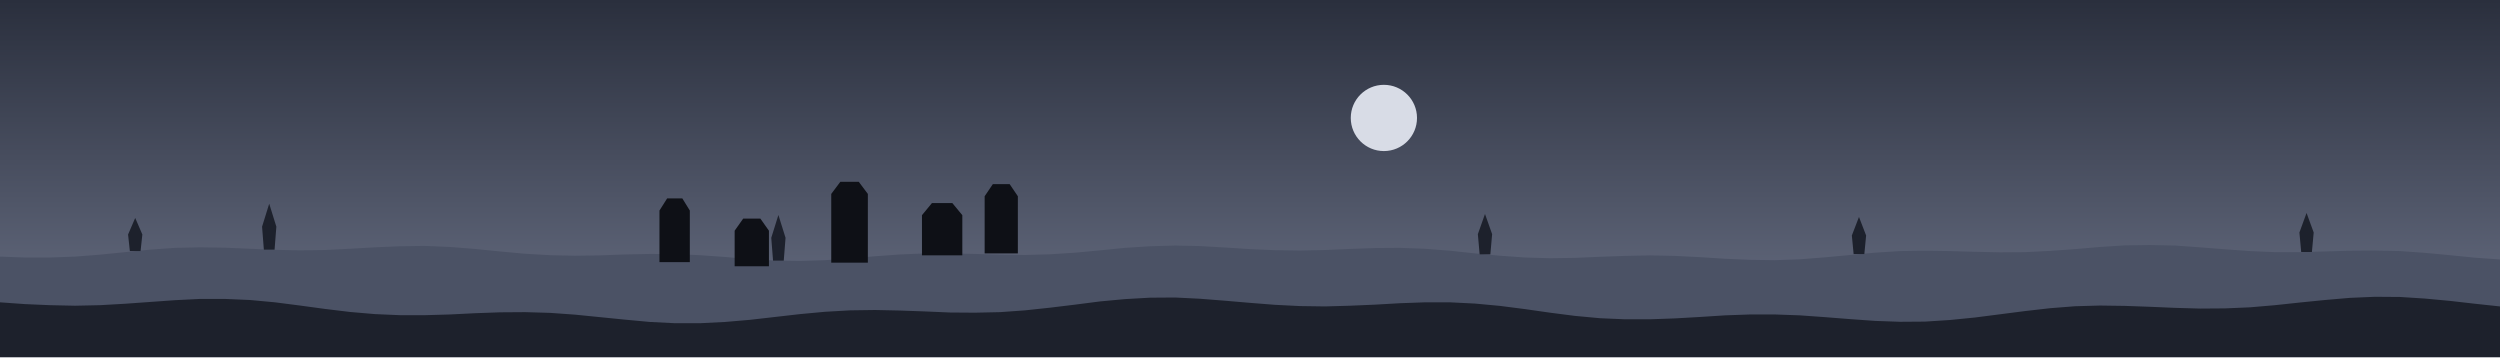
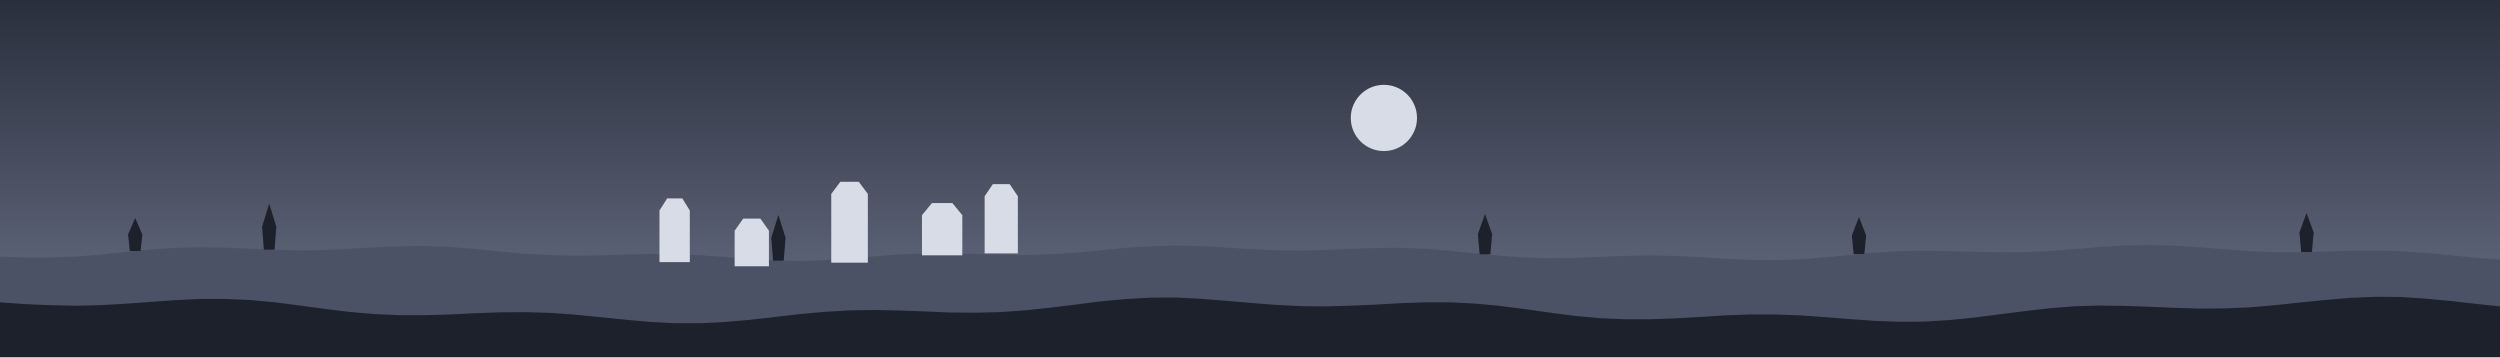
<svg xmlns="http://www.w3.org/2000/svg" viewBox="0 0 1400 200" width="1400" height="200">
  <defs>
    <linearGradient id="cielo" x1="0" y1="0" x2="0" y2="1">
      <stop offset="0" stop-color="#2A2F3D" />
      <stop offset="1" stop-color="#6C7388" />
    </linearGradient>
  </defs>
  <rect width="1400" height="200" fill="url(#cielo)" />
  <circle cx="774.977" cy="66.052" r="18.548" fill="#D8DCE6" />
  <polygon points="0,143.7 14,144.2 28,144.2 42,143.7 56,142.6 70,141.2 84,139.8 98,138.8 112,138.5 126,138.7 140,139.3 154,139.9 168,140.2 182,140 196,139.3 210,138.5 224,137.9 238,137.7 252,138.3 266,139.4 280,140.8 294,142.1 308,142.9 322,143.2 336,143 350,142.5 364,142.2 378,142.3 392,142.9 406,143.9 420,145.1 434,145.9 448,146.1 462,145.7 476,144.7 490,143.5 504,142.5 518,141.9 532,141.9 546,142.2 560,142.6 574,142.8 588,142.4 602,141.5 616,140.2 630,138.8 644,137.9 658,137.5 672,137.8 686,138.6 700,139.5 714,140.1 728,140.3 742,140 756,139.4 770,138.9 784,138.8 798,139.3 812,140.4 826,141.9 840,143.2 854,144.2 868,144.6 882,144.4 896,143.8 910,143.3 924,143 938,143.3 952,144 966,144.9 980,145.5 994,145.7 1008,145.2 1022,144.1 1036,142.8 1050,141.5 1064,140.6 1078,140.4 1092,140.6 1106,141 1120,141.3 1134,141.2 1148,140.5 1162,139.5 1176,138.3 1190,137.4 1204,137.2 1218,137.5 1232,138.5 1246,139.6 1260,140.6 1274,141.2 1288,141.2 1302,140.8 1316,140.4 1330,140.3 1344,140.6 1358,141.6 1372,142.9 1386,144.3 1400,145.3 1400,200 0,200" fill="#4B5265" />
  <polygon points="828.597,142.434 827.597,131.127 831.597,119.819 835.597,131.127 834.597,142.434" fill="#1D212C" />
  <polygon points="1288.67,141.136 1287.67,130.193 1291.67,119.249 1295.67,130.193 1294.67,141.136" fill="#1D212C" />
  <polygon points="1038.03,142.273 1037.03,131.881 1041.03,121.488 1045.03,131.881 1044.03,142.273" fill="#1D212C" />
  <polygon points="72.719,140.598 71.719,131.32 75.719,122.042 79.719,131.32 78.719,140.598" fill="#1D212C" />
  <polygon points="432.906,145.961 431.906,133.178 435.906,120.394 439.906,133.178 438.906,145.961" fill="#1D212C" />
  <polygon points="147.76,139.803 146.76,126.938 150.76,114.072 154.76,126.938 153.76,139.803" fill="#1D212C" />
-   <polygon points="369.3,146.8 369.3,117.9 373.6,111.1 382.1,111.1 386.3,117.9 386.3,146.8" fill="#0E1016" />
-   <polygon points="411.4,149.1 411.4,129.2 416.2,122.4 425.8,122.4 430.6,129.2 430.6,149.1" fill="#0E1016" />
-   <polygon points="465.5,147.1 465.5,108.6 470.6,101.8 480.9,101.8 486,108.6 486,147.1" fill="#0E1016" />
-   <polygon points="516.3,143 516.3,120.5 521.9,113.7 533.3,113.7 538.9,120.5 538.9,143" fill="#0E1016" />
-   <polygon points="551.4,141.9 551.4,109.9 556,103.1 565.4,103.1 570,109.9 570,141.9" fill="#0E1016" />
+   <polygon points="369.3,146.8 369.3,117.9 373.6,111.1 382.1,111.1 386.3,117.9 386.3,146.8" fill="#D8DCE6" />
+   <polygon points="411.4,149.1 411.4,129.2 416.2,122.4 425.8,122.4 430.6,129.2 430.6,149.1" fill="#D8DCE6" />
+   <polygon points="465.5,147.1 465.5,108.6 470.6,101.8 480.9,101.8 486,108.6 486,147.1" fill="#D8DCE6" />
+   <polygon points="516.3,143 516.3,120.5 521.9,113.7 533.3,113.7 538.9,120.5 538.9,143" fill="#D8DCE6" />
+   <polygon points="551.4,141.9 551.4,109.9 556,103.1 565.4,103.1 570,109.9 570,141.9" fill="#D8DCE6" />
  <polygon points="0,169.3 14,170.3 28,170.9 42,171.2 56,170.9 70,170.1 84,169.1 98,168.1 112,167.4 126,167.4 140,168 154,169.3 168,171.1 182,173 196,174.7 210,175.9 224,176.5 238,176.5 252,176.1 266,175.4 280,174.9 294,174.8 308,175.2 322,176.2 336,177.6 350,179 364,180.3 378,181 392,181 406,180.3 420,179.1 434,177.5 448,175.9 462,174.6 476,173.8 490,173.6 504,173.9 518,174.4 532,175 546,175.1 560,174.8 574,173.8 588,172.3 602,170.6 616,168.8 630,167.5 644,166.7 658,166.6 672,167.3 686,168.4 700,169.6 714,170.7 728,171.4 742,171.6 756,171.2 770,170.6 784,169.8 798,169.3 812,169.3 826,170 840,171.3 854,173.1 868,175.1 882,176.9 896,178.2 910,178.8 924,178.8 938,178.3 952,177.5 966,176.6 980,176.1 994,176.1 1008,176.6 1022,177.6 1036,178.7 1050,179.7 1064,180.2 1078,180.1 1092,179.2 1106,177.8 1120,176 1134,174.2 1148,172.6 1162,171.5 1176,171.1 1190,171.3 1204,171.8 1218,172.4 1232,172.8 1246,172.7 1260,172.1 1274,170.9 1288,169.4 1302,168 1316,166.8 1330,166.2 1344,166.3 1358,167.2 1372,168.5 1386,170.1 1400,171.6 1400,200 0,200" fill="#1D212C" />
</svg>
